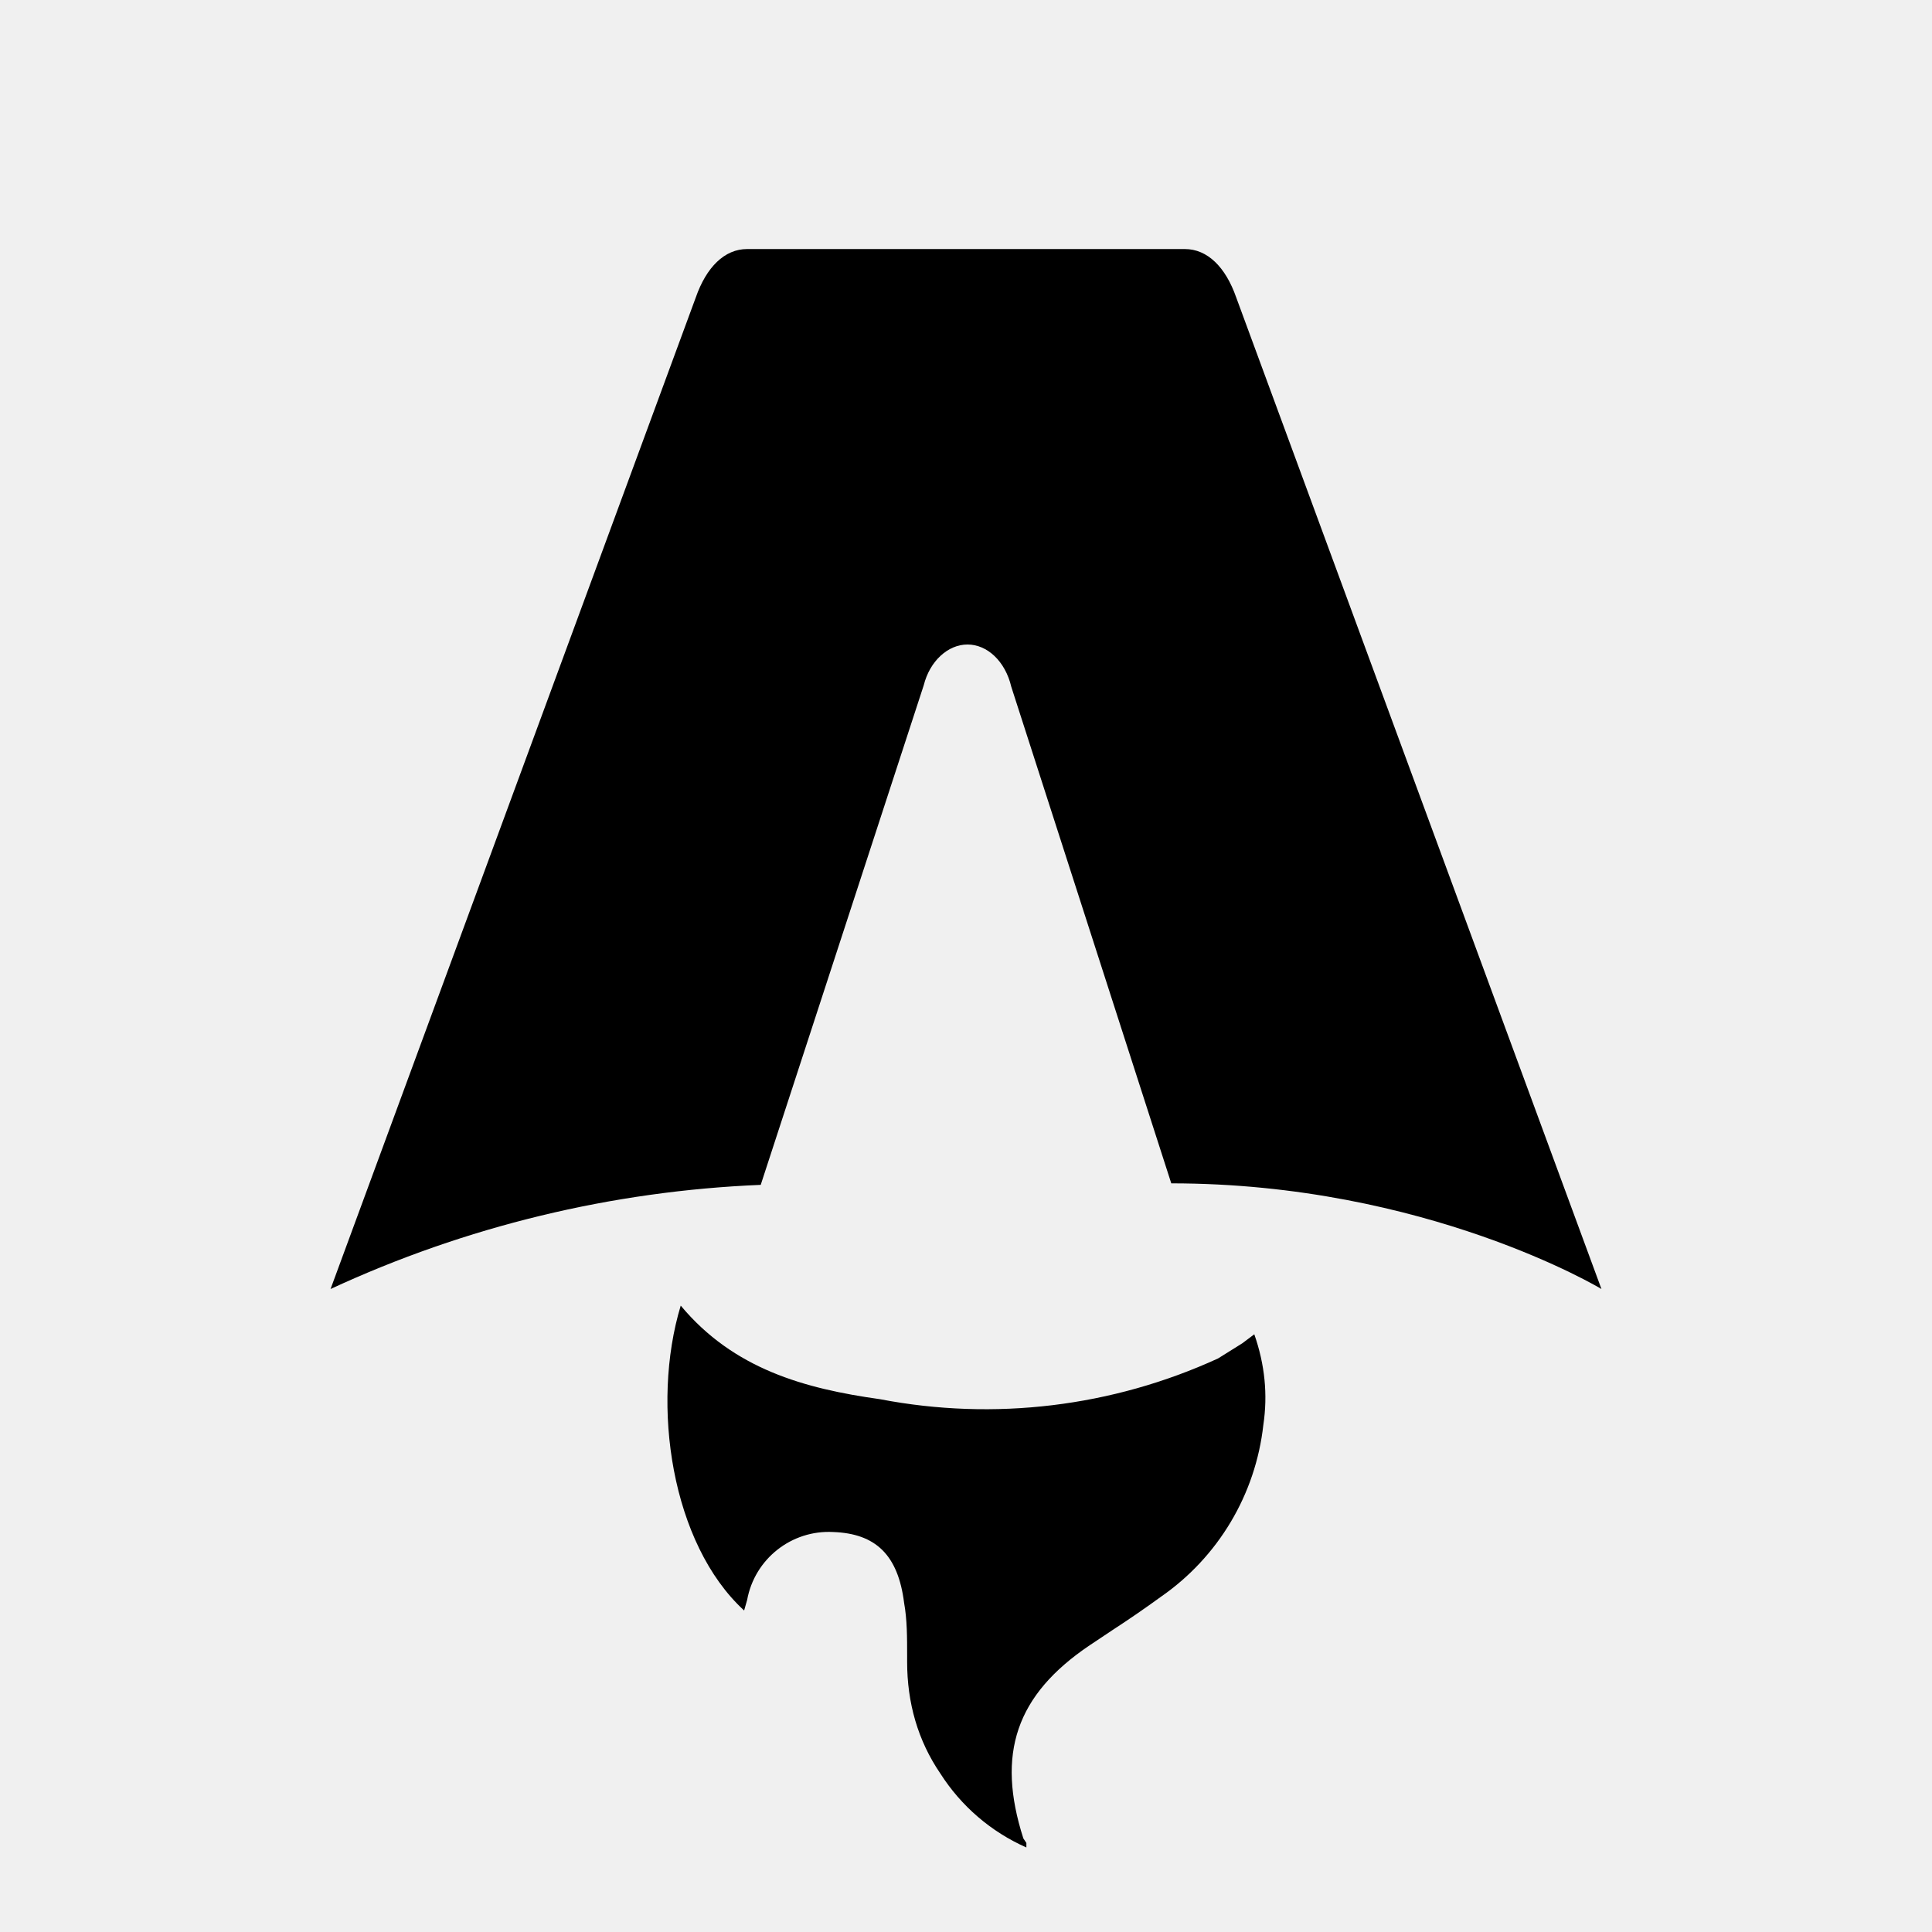
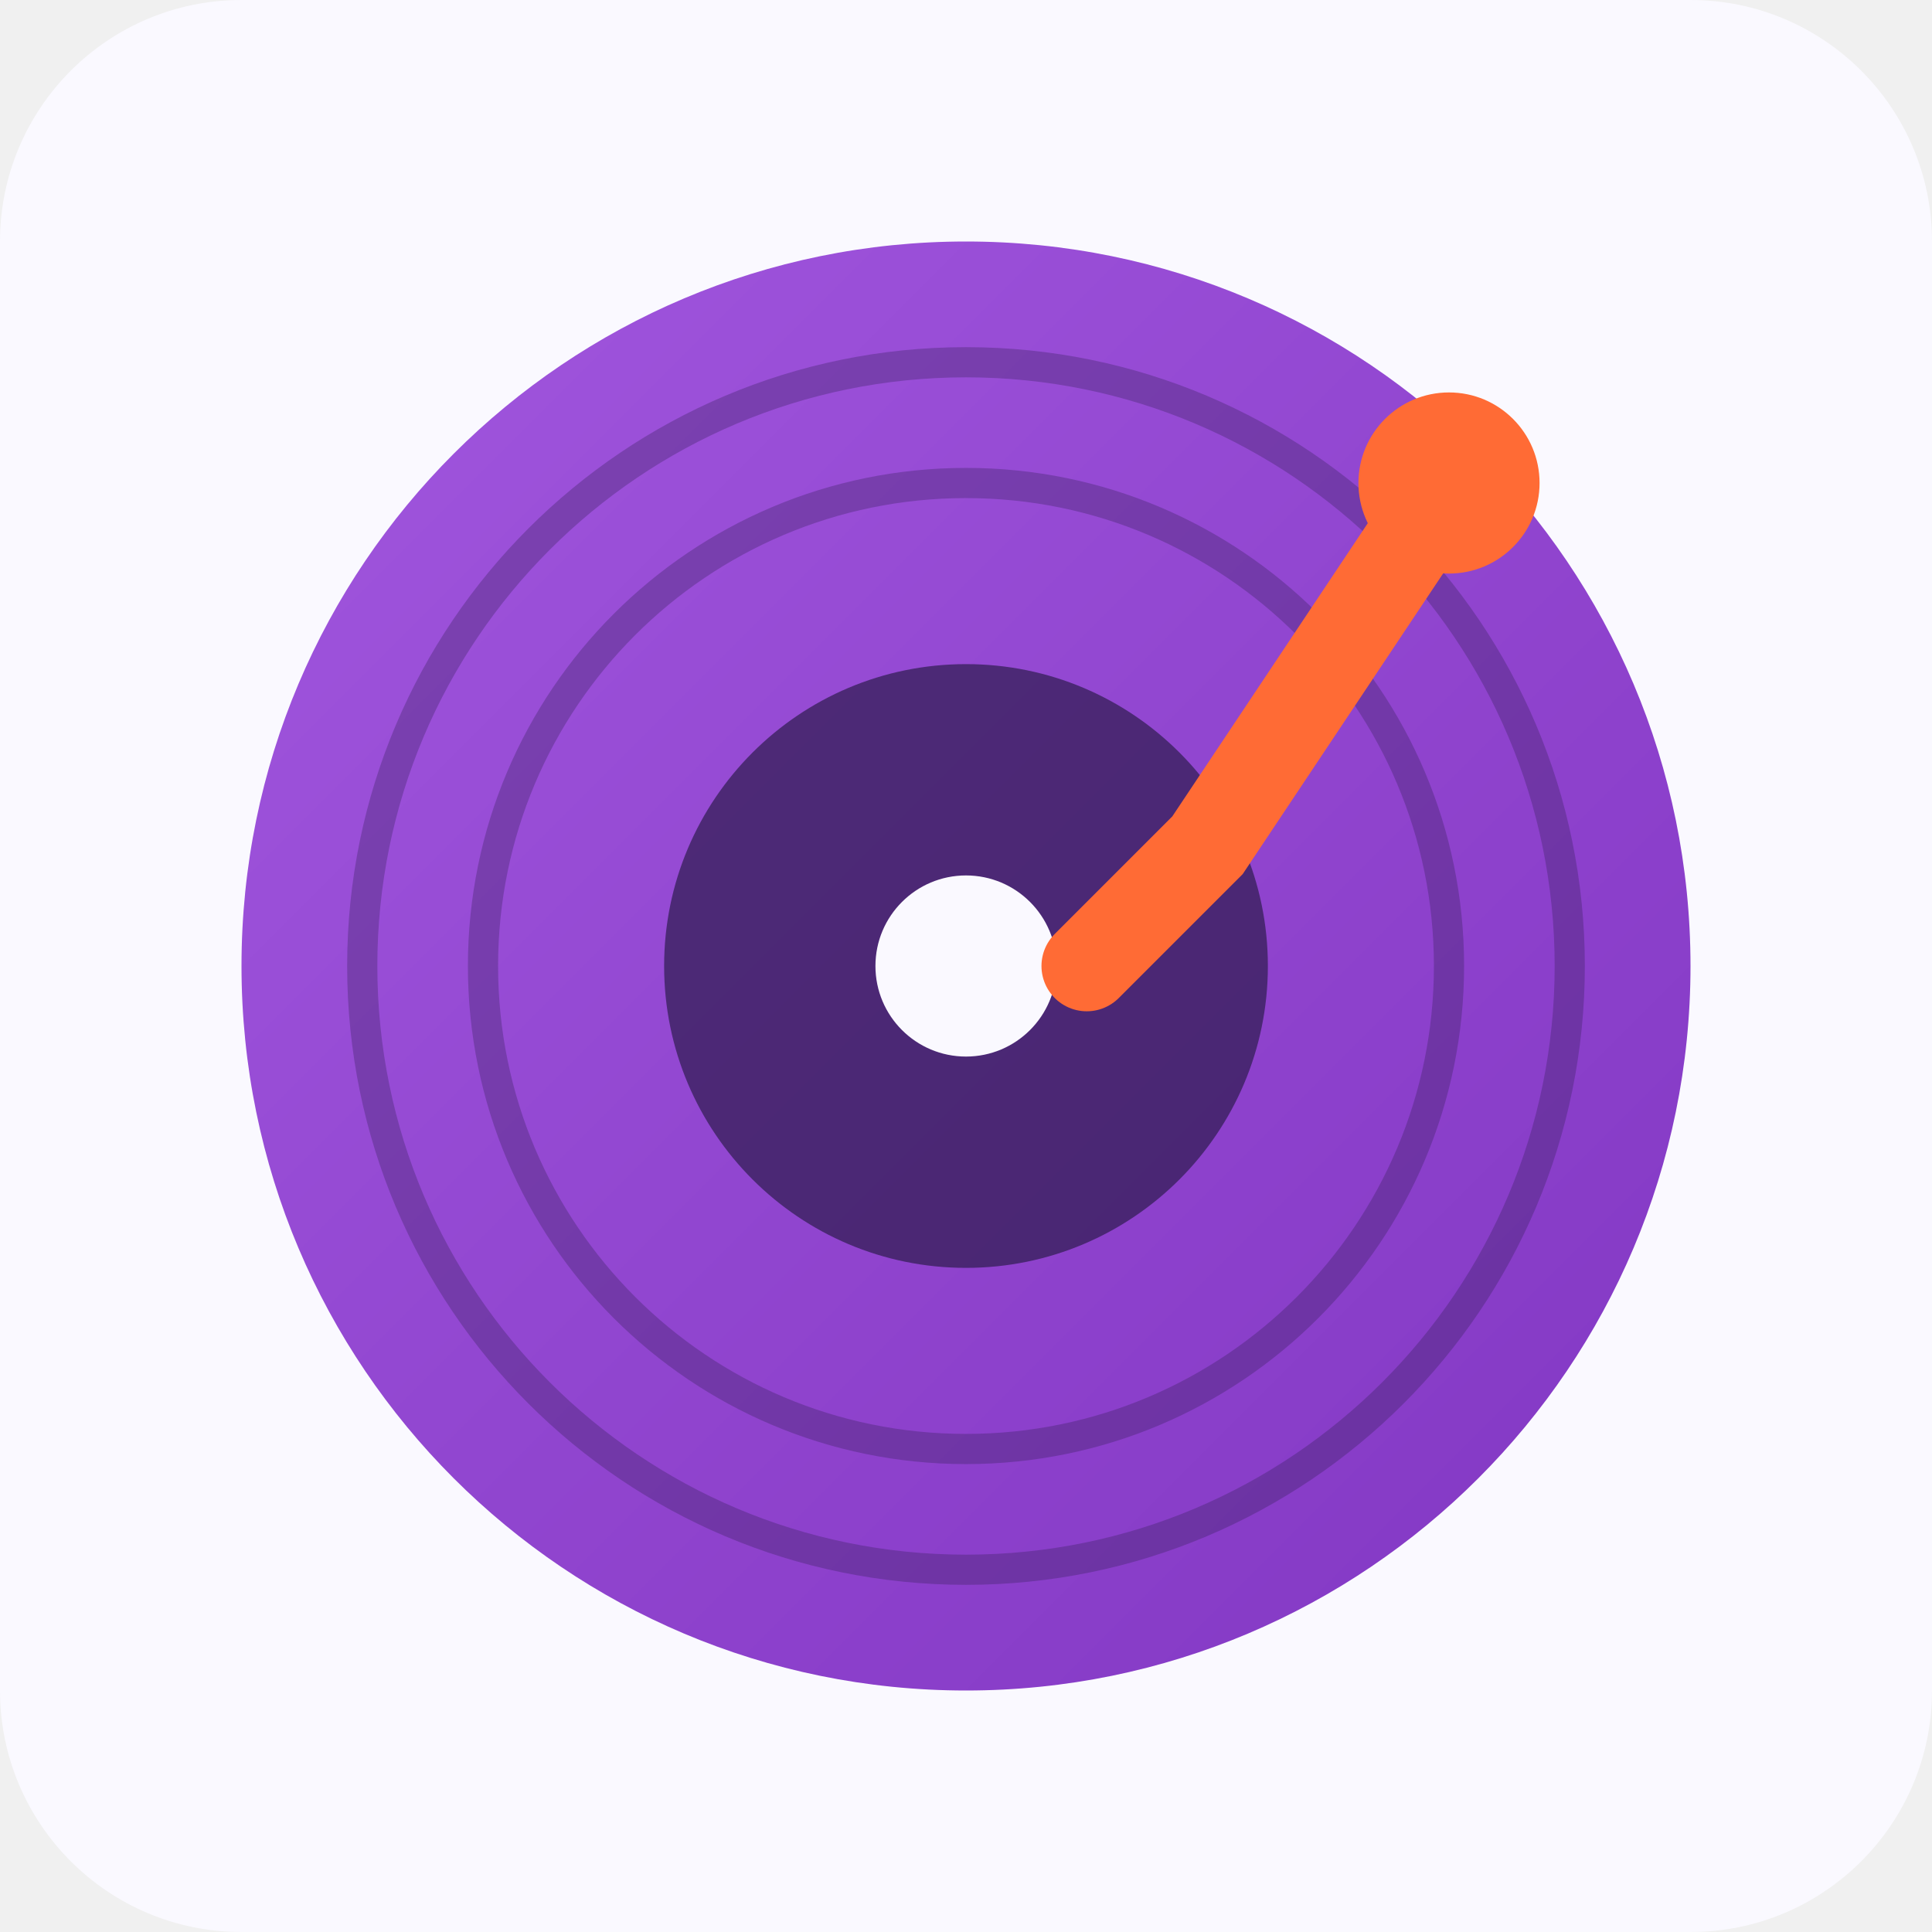
- <svg xmlns="http://www.w3.org/2000/svg" fill="none" viewBox="0 0 128 128">
-   <path d="M50.4 78.5a75.1 75.1 0 0 0-28.5 6.9l24.2-65.7c.7-2 1.9-3.2 3.4-3.2h29c1.5 0 2.7 1.2 3.4 3.2l24.2 65.7s-11.6-7-28.5-7L67 45.5c-.4-1.7-1.6-2.8-2.9-2.8-1.3 0-2.5 1.1-2.9 2.7L50.4 78.5Zm-1.1 28.2Zm-4.2-20.2c-2 6.6-.6 15.8 4.2 20.2a17.5 17.5 0 0 1 .2-.7 5.5 5.5 0 0 1 5.7-4.5c2.8.1 4.3 1.5 4.7 4.7.2 1.1.2 2.3.2 3.5v.4c0 2.7.7 5.2 2.2 7.4a13 13 0 0 0 5.7 4.9v-.3l-.2-.3c-1.8-5.6-.5-9.5 4.4-12.8l1.5-1a73 73 0 0 0 3.2-2.2 16 16 0 0 0 6.8-11.4c.3-2 .1-4-.6-6l-.8.6-1.6 1a37 37 0 0 1-22.4 2.7c-5-.7-9.7-2-13.2-6.2Z" />
-   <style>
-         path { fill: #000; }
-         @media (prefers-color-scheme: dark) {
-             path { fill: #FFF; }
-         }
-     </style>
+ <svg xmlns="http://www.w3.org/2000/svg" width="32" height="32" viewBox="0 0 32 32" fill="none">
+   <defs>
+     <linearGradient id="faviconGradient" x1="0%" y1="0%" x2="100%" y2="100%">
+       <stop offset="0%" style="stop-color:#9d4edd;stop-opacity:1" />
+       <stop offset="100%" style="stop-color:#7b2cbf;stop-opacity:1" />
+     </linearGradient>
+   </defs>
+   <rect width="32" height="32" rx="4" fill="#faf9ff" />
+   <circle cx="16" cy="16" r="12" fill="url(#faviconGradient)" opacity="0.95" />
+   <circle cx="16" cy="16" r="10" fill="none" stroke="#2d1b4e" stroke-width="0.5" opacity="0.3" />
+   <circle cx="16" cy="16" r="8" fill="none" stroke="#2d1b4e" stroke-width="0.5" opacity="0.3" />
+   <circle cx="16" cy="16" r="5" fill="#2d1b4e" opacity="0.7" />
+   <circle cx="16" cy="16" r="1.5" fill="#faf9ff" />
+   <path d="M 24 8 L 20 14 L 18 16" stroke="#ff6b35" stroke-width="1.5" stroke-linecap="round" fill="none" />
+   <circle cx="24" cy="8" r="1.5" fill="#ff6b35" />
</svg>
